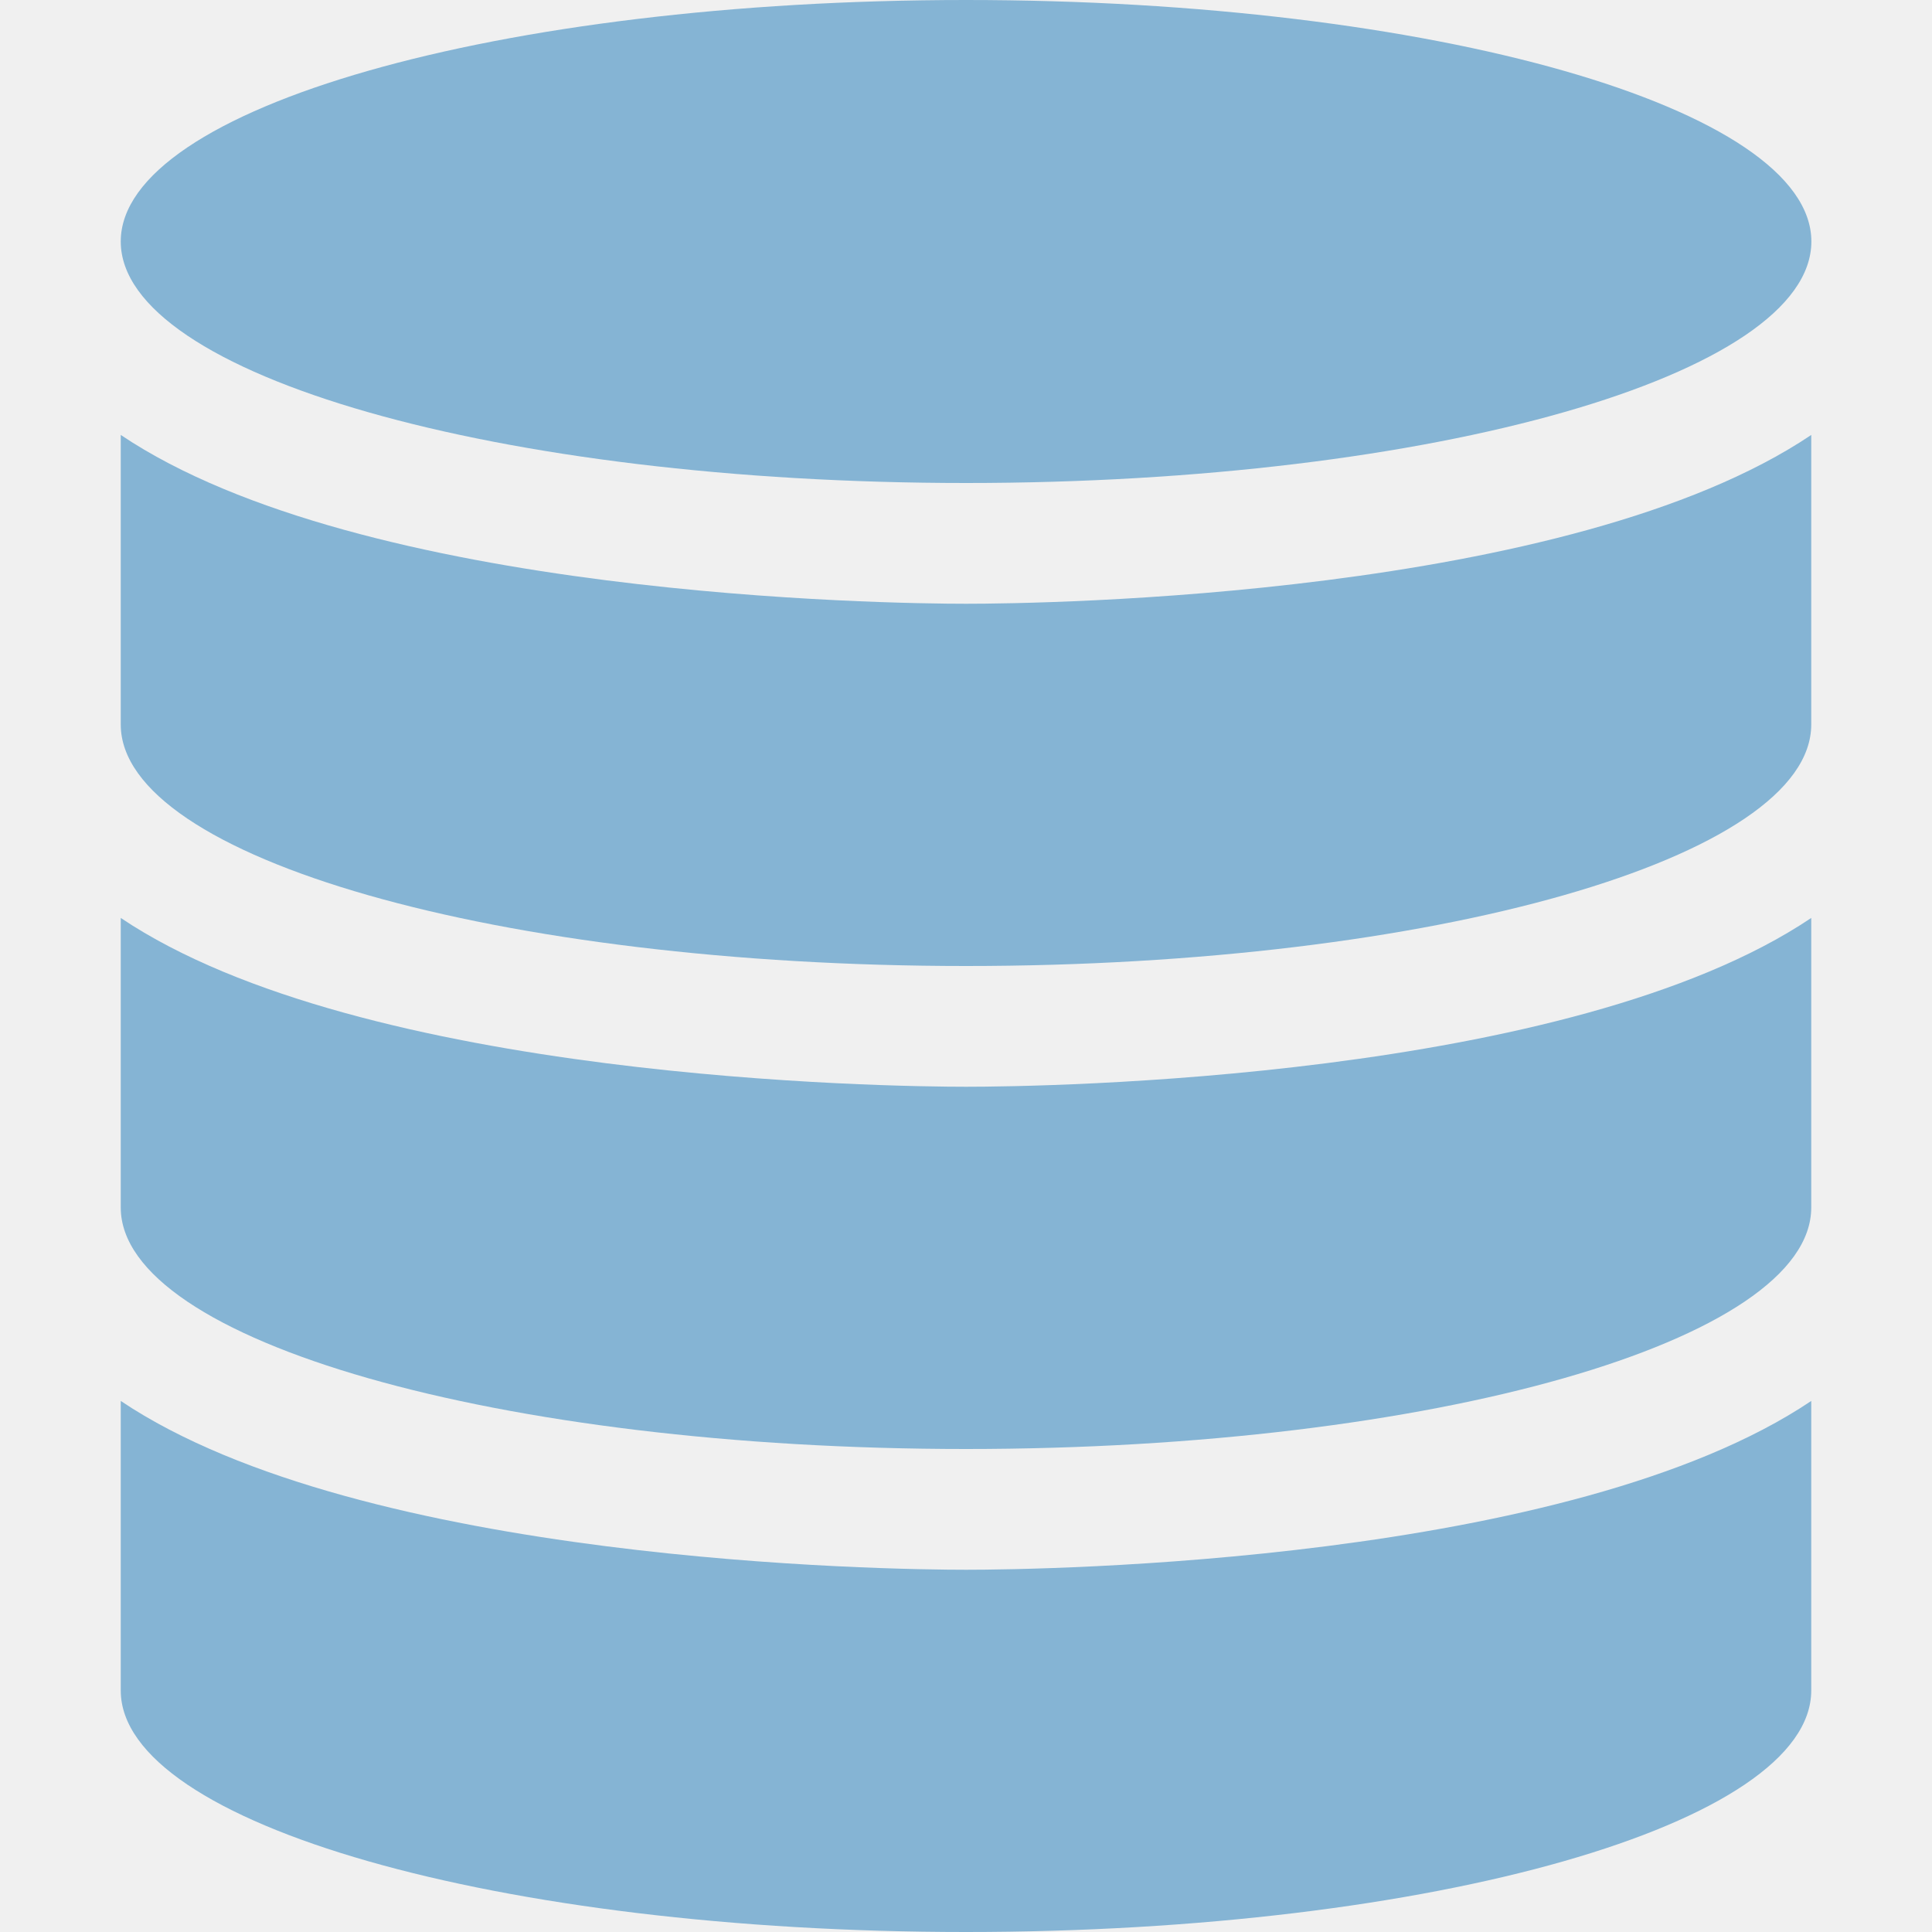
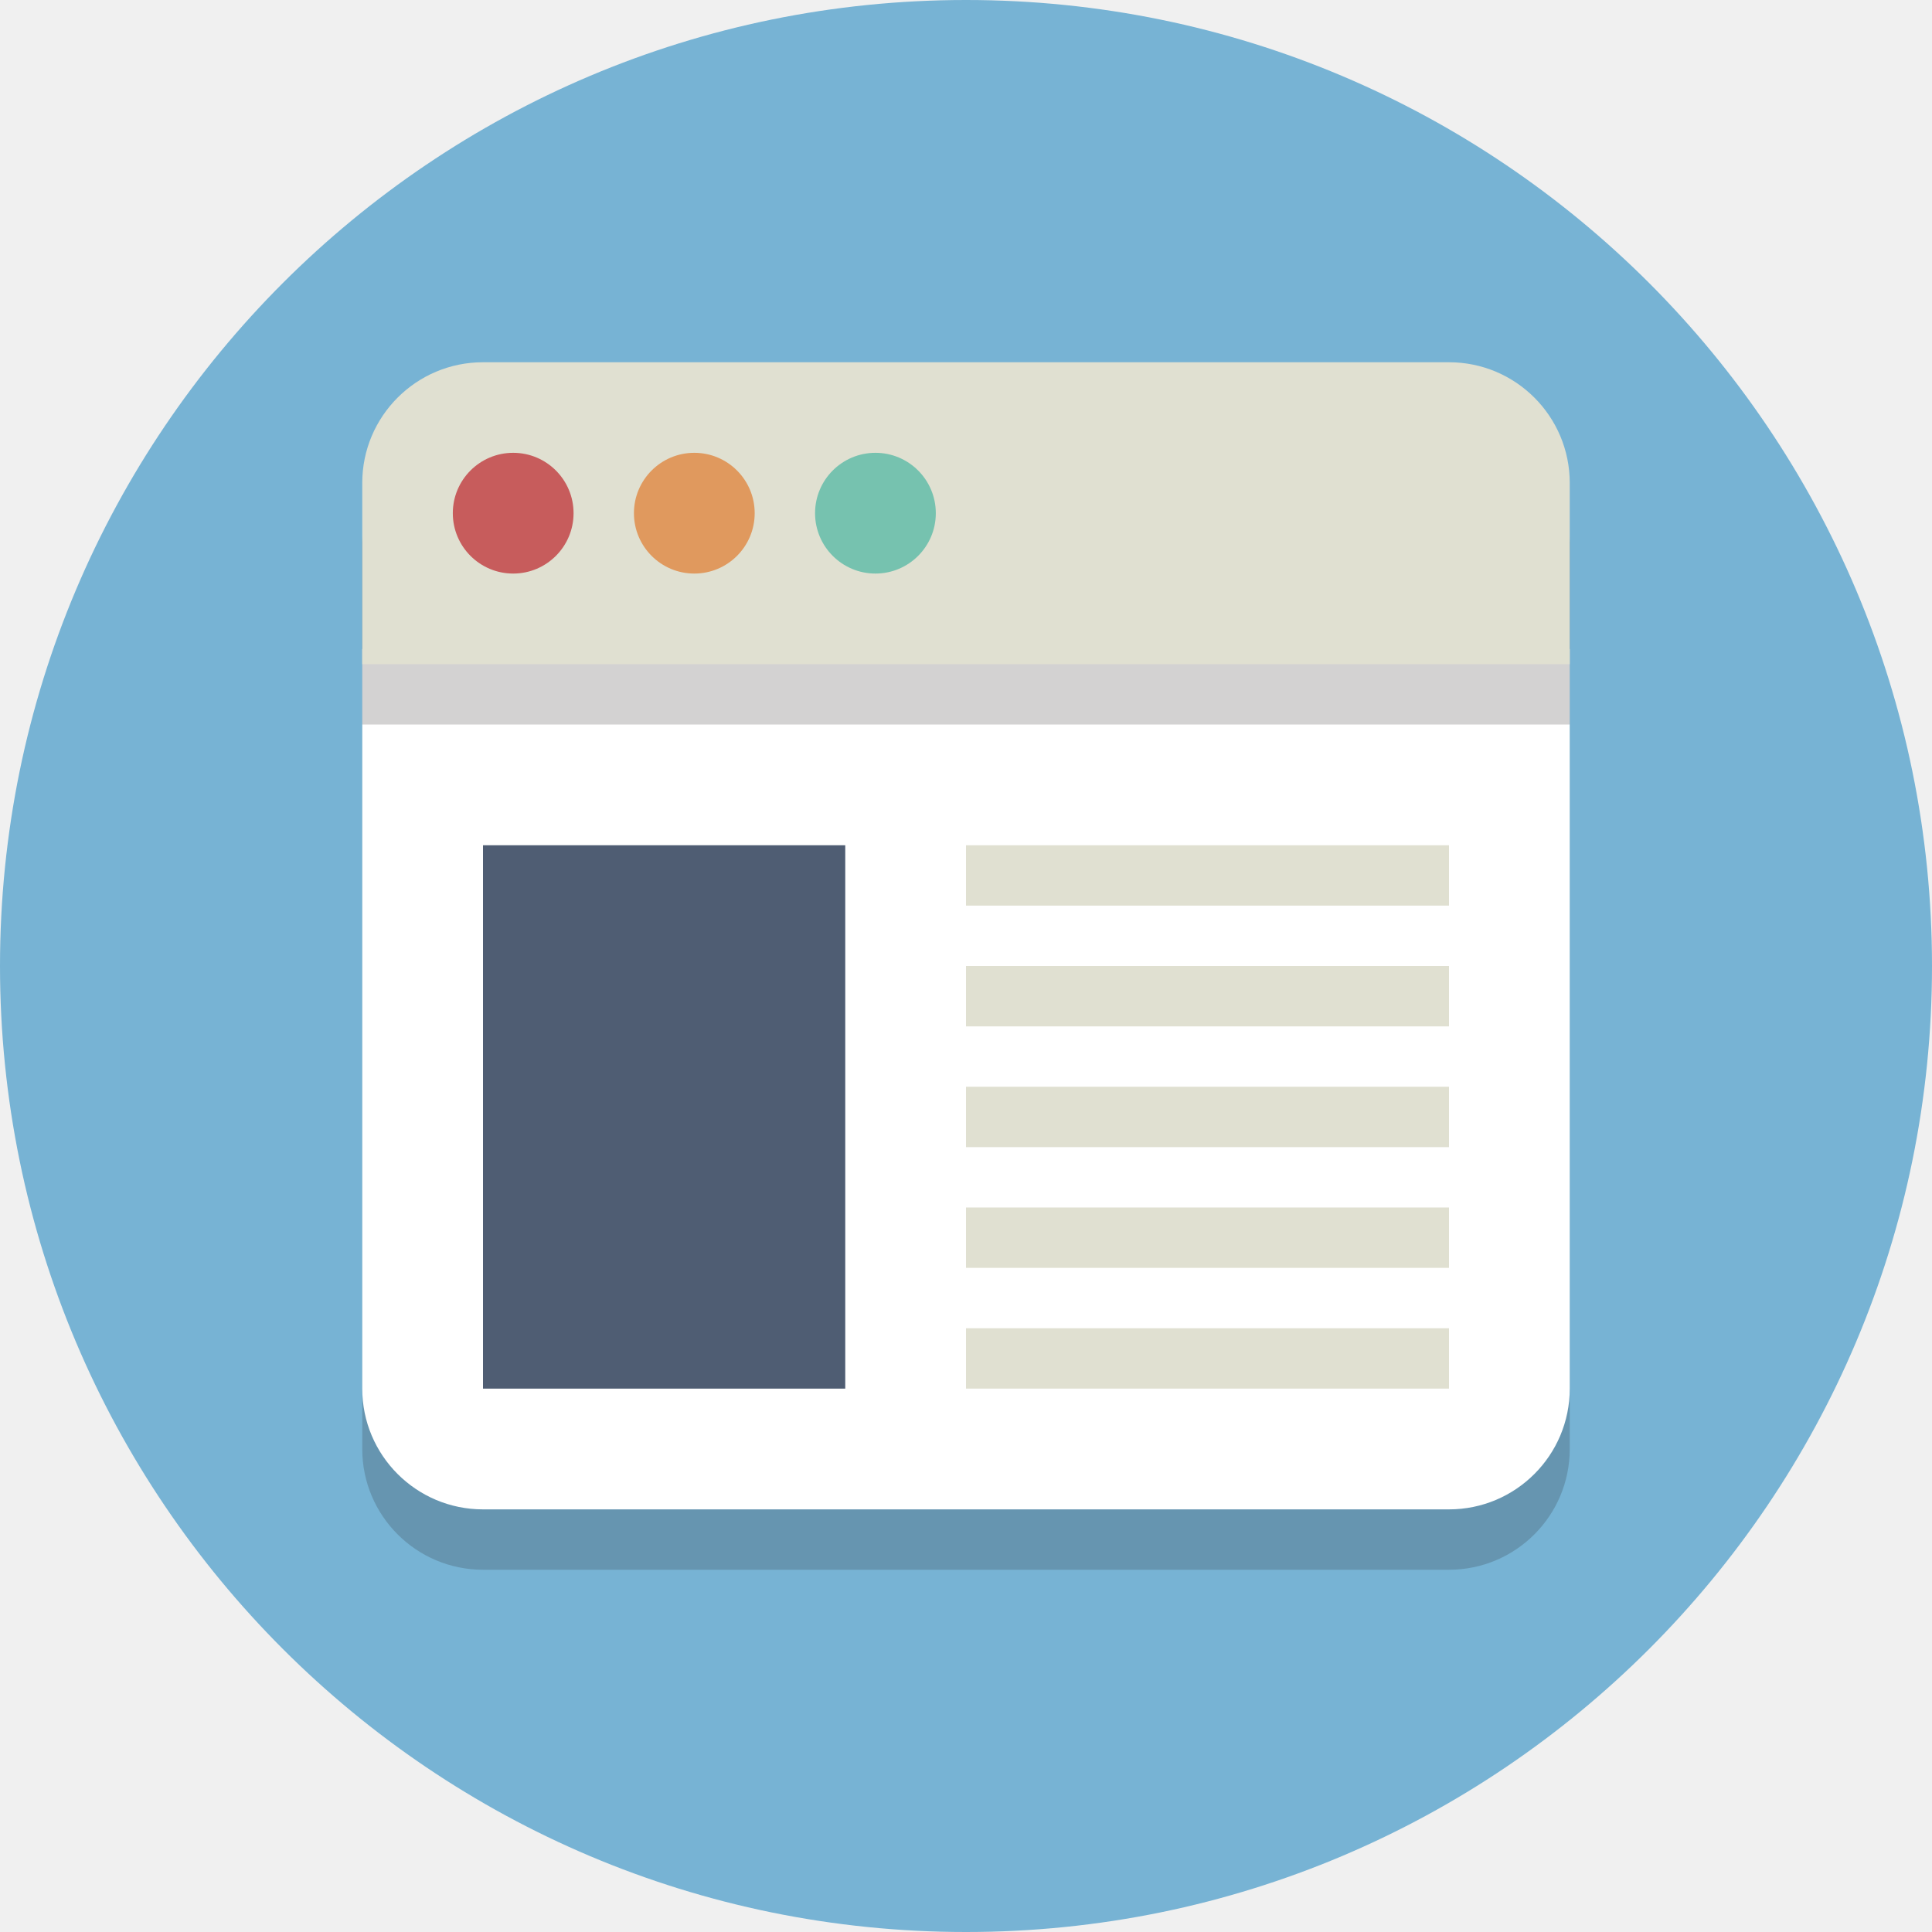
- <svg xmlns="http://www.w3.org/2000/svg" enable-background="new 0 0 16 16" height="100px" id="Layer_1" version="1.0" viewBox="0 0 16 16" width="100px" xml:space="preserve">
-   <g>
-     <defs>
-       <rect height="16" id="SVGID_1_" width="16" />
-     </defs>
-     <path d="M8.001,4c3.866,0,7-0.896,7-2s-3.134-2-7-2C4.134,0,1,0.896,1,2   S4.134,4,8.001,4" fill="#85b4d4" />
-     <path d="M1,3.602V6c0,1.104,3.134,2,7,2c3.866,0,7-0.896,7-2V3.602   C13.002,4.946,8.63,5,8.001,5C7.372,5,3,4.946,1,3.602" fill="#85b4d4" />
-     <path d="M1,7.602V10c0,1.104,3.134,2,7,2c3.866,0,7-0.896,7-2V7.602   C13.002,8.945,8.63,9,8.001,9C7.372,9,3,8.945,1,7.602" fill="#85b4d4" />
-     <path d="M1,11.602V14c0,1.104,3.134,2,7,2c3.866,0,7-0.896,7-2v-2.398   C13.002,12.945,8.63,13,8.001,13C7.372,13,3,12.945,1,11.602" fill="#85b4d4" />
+ <svg xmlns="http://www.w3.org/2000/svg" enable-background="new 0 0 64 64" height="64px" version="1.1" viewBox="0 0 64 64" width="64px" xml:space="preserve">
+   <g id="Layer_1">
+     <g>
+       <circle cx="32" cy="32" fill="#77B3D4" r="32" />
+     </g>
+     <g opacity="0.2">
+       <path d="M52,48c0,2.209-1.791,4-4,4H16c-2.209,0-4-1.791-4-4V18c0-2.209,1.791-4,4-4h32c2.209,0,4,1.791,4,4V48z" fill="#231F20" />
+     </g>
+     <g>
+       <path d="M12,21.5V46c0,2.209,1.791,4,4,4h32c2.209,0,4-1.791,4-4V21.5H12z" fill="#FFFFFF" />
+     </g>
+     <g opacity="0.2">
+       <path d="M52,18c0-2.209-1.791-4-4-4H16c-2.209,0-4,1.791-4,4v6h40V18z" fill="#231F20" />
+     </g>
+     <g>
+       <path d="M52,16c0-2.209-1.791-4-4-4H16c-2.209,0-4,1.791-4,4v6h40V16z" fill="#E0E0D1" />
+     </g>
+     <g>
+       <circle cx="23" cy="17" fill="#E0995E" r="2" />
+     </g>
+     <g>
+       <circle cx="29" cy="17" fill="#76C2AF" r="2" />
+     </g>
+     <g>
+       <circle cx="17" cy="17" fill="#C75C5C" r="2" />
+     </g>
+     <g>
+       <rect fill="#4F5D73" height="18" width="12" x="16" y="28" />
+     </g>
+     <g>
+       <rect fill="#E0E0D1" height="2" width="16" x="32" y="28" />
+     </g>
+     <g>
+       <rect fill="#E0E0D1" height="2" width="16" x="32" y="32" />
+     </g>
+     <g>
+       <rect fill="#E0E0D1" height="2" width="16" x="32" y="36" />
+     </g>
+     <g>
+       <rect fill="#E0E0D1" height="2" width="16" x="32" y="40" />
+     </g>
+     <g>
+       <rect fill="#E0E0D1" height="2" width="16" x="32" y="44" />
+     </g>
  </g>
+   <g id="Layer_2" />
</svg>
